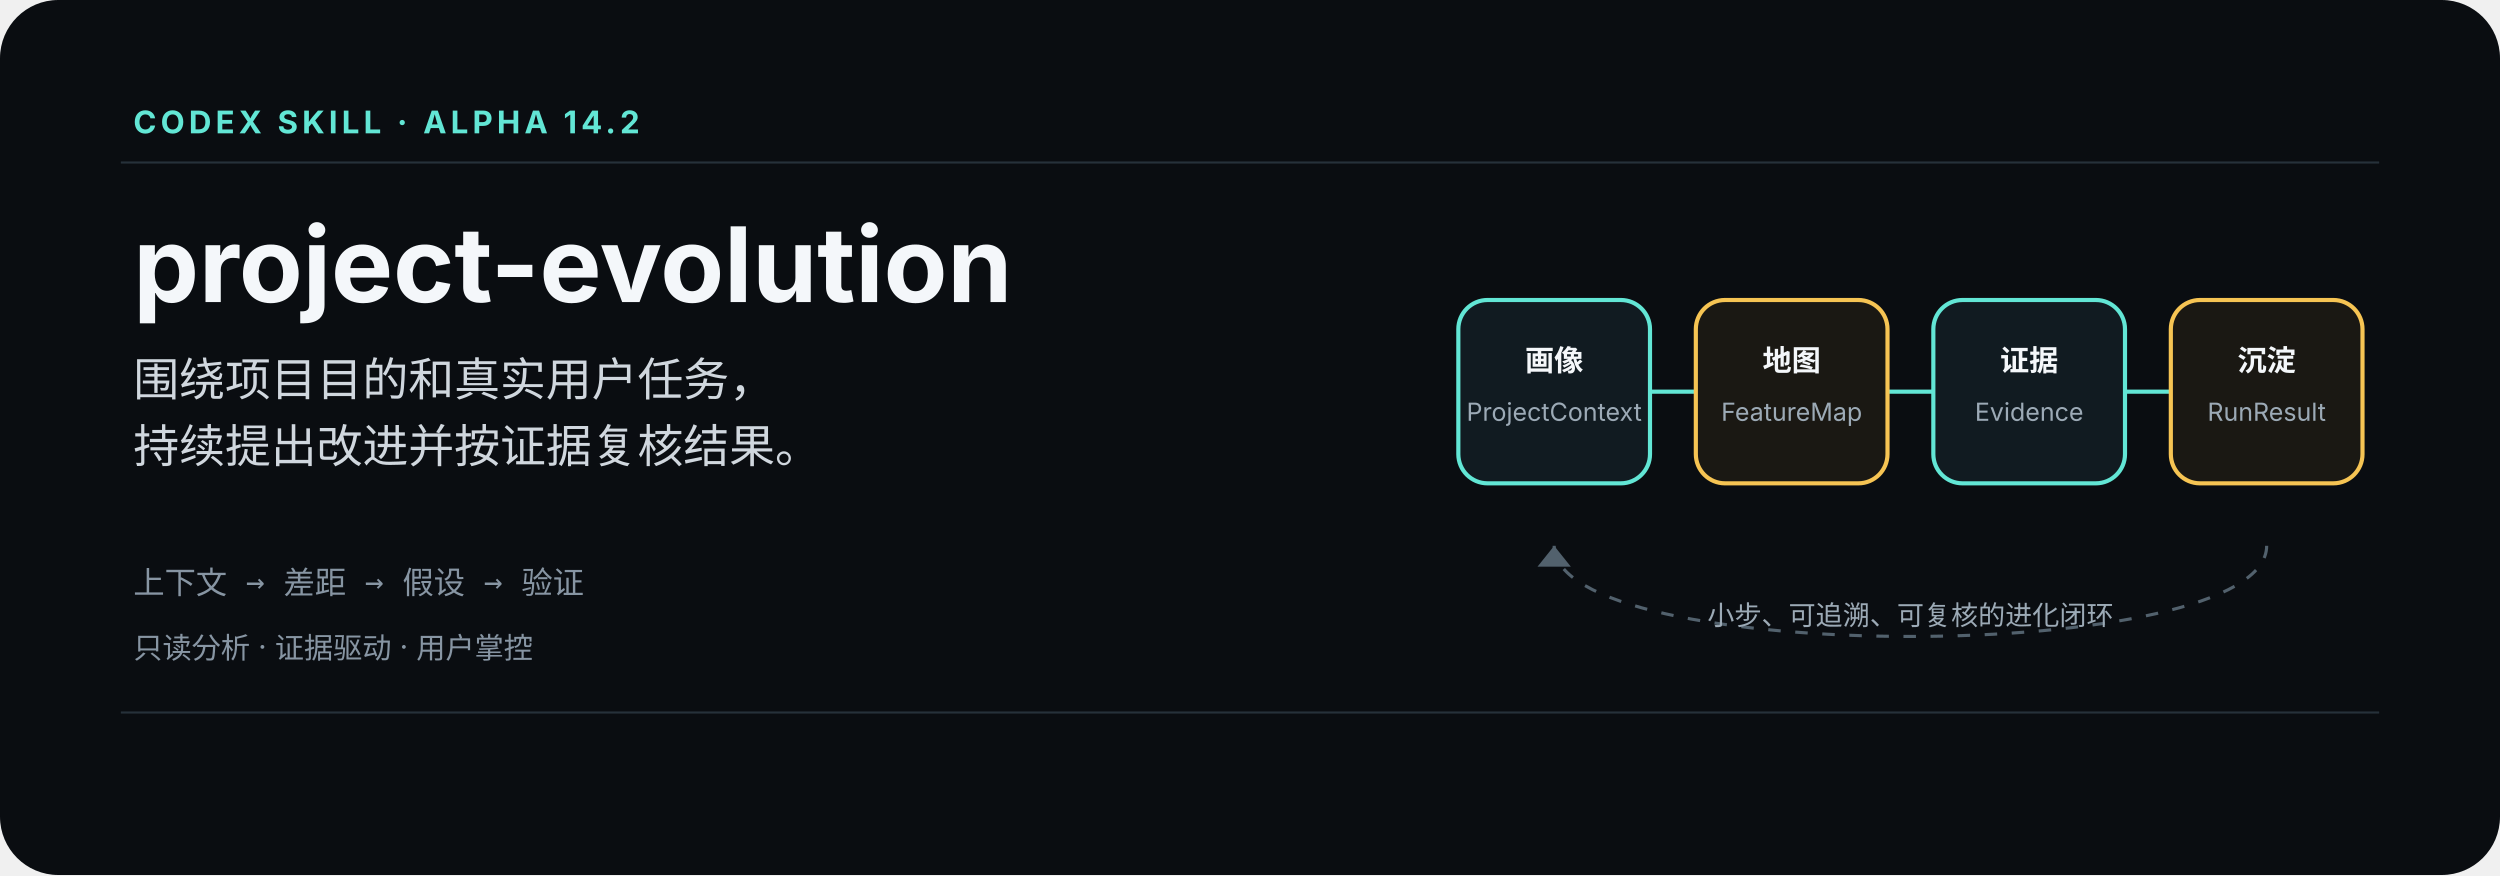
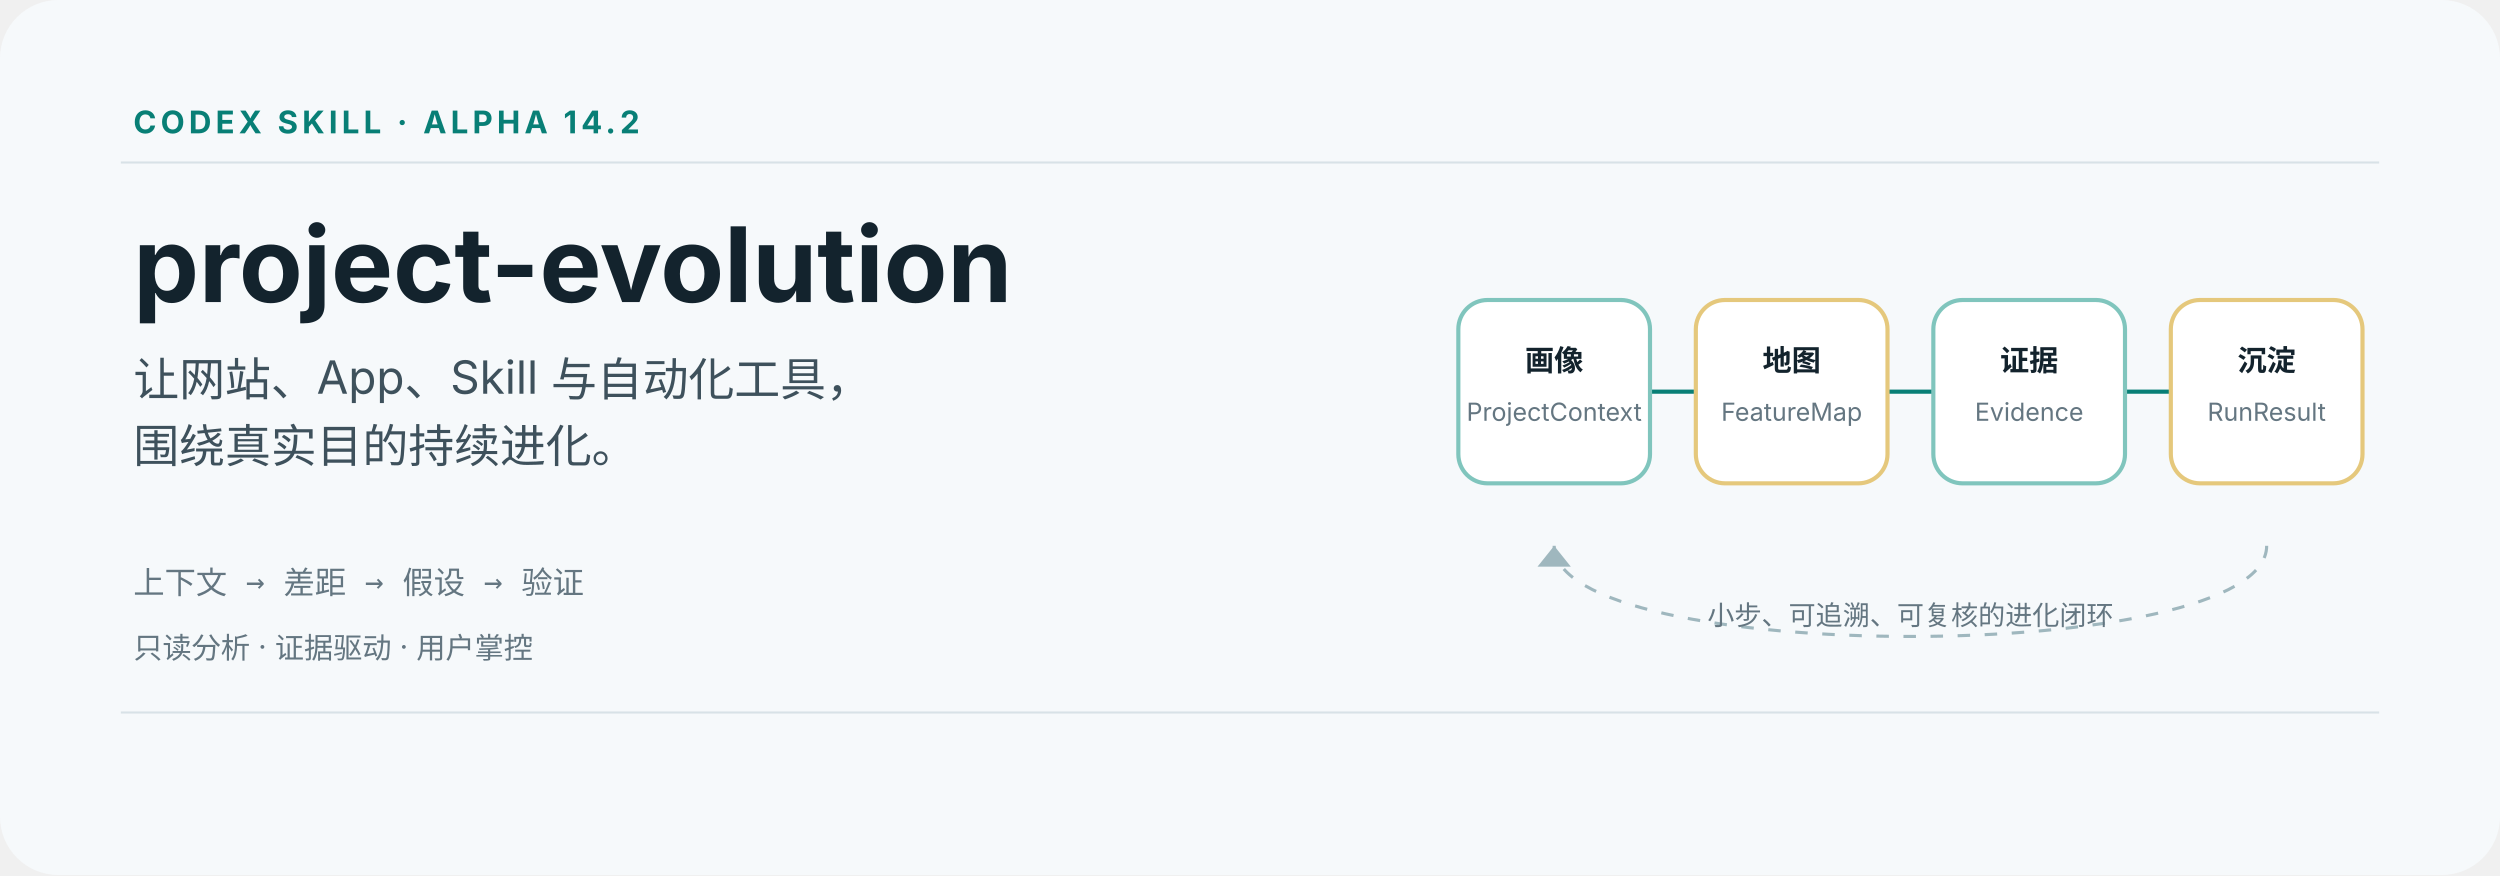
<svg xmlns="http://www.w3.org/2000/svg" width="1200" height="420" viewBox="0 0 1200 420" role="img" aria-labelledby="title desc">
-   <rect width="1200" height="420" rx="28" fill="#0A0D11" />
-   <path d="M58 342H1142M58 78H1142" stroke="#26313A" stroke-width="1" />
+   <rect width="1200" height="420" rx="28" fill="#F6F9FB" />
+   <path d="M58 342H1142M58 78H1142" stroke="#D8E2E7" stroke-width="1" />
  <g font-family="-apple-system, BlinkMacSystemFont, 'Segoe UI', 'Microsoft YaHei', sans-serif">
-     <text x="64" y="64" fill="#62E6D5" font-size="15" font-weight="700" letter-spacing="2">CODEX SKILL · ALPHA 14.2</text>
-     <text x="64" y="145" fill="#F4F7FA" font-size="50" font-weight="700">project-evolution</text>
-     <text x="64" y="190" fill="#D0D7DE" font-size="22">围绕项目目的和真实用户任务，</text>
-     <text x="64" y="222" fill="#D0D7DE" font-size="22">持续提出改进并按证据复核结果。</text>
-     <text x="64" y="285" fill="#8795A3" font-family="ui-monospace, SFMono-Regular, Menlo, monospace" font-size="15">上下文 → 差距 → 假设 → 验证</text>
-     <text x="64" y="316" fill="#8795A3" font-size="14">只读分析 · 证据驱动 · 用户掌控</text>
+     <text x="64" y="64" fill="#087F76" font-size="15" font-weight="700" letter-spacing="2">CODEX SKILL · ALPHA 14.2</text>
+     <text x="64" y="145" fill="#13232D" font-size="50" font-weight="700">project-evolution</text>
+     <text x="64" y="190" fill="#3E515C" font-size="22">让网站、App、Skill 与自动化工具，</text>
+     <text x="64" y="222" fill="#3E515C" font-size="22">围绕真实目的持续进化。</text>
+     <text x="64" y="285" fill="#647681" font-family="ui-monospace, SFMono-Regular, Menlo, monospace" font-size="15">上下文 → 差距 → 假设 → 验证</text>
+     <text x="64" y="316" fill="#647681" font-size="14">只读分析 · 证据驱动 · 用户掌控</text>
  </g>
  <g transform="translate(700 106)" font-family="-apple-system, BlinkMacSystemFont, 'Segoe UI', 'Microsoft YaHei', sans-serif">
-     <path d="M46 82H388" stroke="#62E6D5" stroke-width="2" />
-     <path d="M388 82l-12-7v14z" fill="#62E6D5" />
+     <path d="M46 82H388" stroke="#087F76" stroke-width="2" />
+     <path d="M388 82l-12-7v14z" fill="#087F76" />
    <g>
-       <rect x="0" y="38" width="92" height="88" rx="14" fill="#111B21" stroke="#62E6D5" stroke-width="2" />
-       <text x="46" y="72" text-anchor="middle" fill="#F4F7FA" font-size="14" font-weight="700">画像</text>
-       <text x="46" y="96" text-anchor="middle" fill="#9CAAB6" font-size="12">ProjectContext</text>
+       <rect x="0" y="38" width="92" height="88" rx="14" fill="#FFFFFF" stroke="#80C5BD" stroke-width="2" />
+       <text x="46" y="72" text-anchor="middle" fill="#13232D" font-size="14" font-weight="700">画像</text>
+       <text x="46" y="96" text-anchor="middle" fill="#647681" font-size="12">ProjectContext</text>
    </g>
    <g>
-       <rect x="114" y="38" width="92" height="88" rx="14" fill="#1A1813" stroke="#F6C453" stroke-width="2" />
-       <text x="160" y="72" text-anchor="middle" fill="#F4F7FA" font-size="14" font-weight="700">地图</text>
-       <text x="160" y="96" text-anchor="middle" fill="#9CAAB6" font-size="12">FeatureMap</text>
+       <rect x="114" y="38" width="92" height="88" rx="14" fill="#FFFFFF" stroke="#E5C87C" stroke-width="2" />
+       <text x="160" y="72" text-anchor="middle" fill="#13232D" font-size="14" font-weight="700">地图</text>
+       <text x="160" y="96" text-anchor="middle" fill="#647681" font-size="12">FeatureMap</text>
    </g>
    <g>
-       <rect x="228" y="38" width="92" height="88" rx="14" fill="#111B21" stroke="#62E6D5" stroke-width="2" />
-       <text x="274" y="72" text-anchor="middle" fill="#F4F7FA" font-size="14" font-weight="700">证据</text>
-       <text x="274" y="96" text-anchor="middle" fill="#9CAAB6" font-size="12">Evidence</text>
+       <rect x="228" y="38" width="92" height="88" rx="14" fill="#FFFFFF" stroke="#80C5BD" stroke-width="2" />
+       <text x="274" y="72" text-anchor="middle" fill="#13232D" font-size="14" font-weight="700">证据</text>
+       <text x="274" y="96" text-anchor="middle" fill="#647681" font-size="12">Evidence</text>
    </g>
    <g>
-       <rect x="342" y="38" width="92" height="88" rx="14" fill="#1A1813" stroke="#F6C453" stroke-width="2" />
-       <text x="388" y="72" text-anchor="middle" fill="#F4F7FA" font-size="14" font-weight="700">沉淀</text>
-       <text x="388" y="96" text-anchor="middle" fill="#9CAAB6" font-size="12">RunResult</text>
+       <rect x="342" y="38" width="92" height="88" rx="14" fill="#FFFFFF" stroke="#E5C87C" stroke-width="2" />
+       <text x="388" y="72" text-anchor="middle" fill="#13232D" font-size="14" font-weight="700">沉淀</text>
+       <text x="388" y="96" text-anchor="middle" fill="#647681" font-size="12">RunResult</text>
    </g>
-     <path d="M388 156C388 214 46 214 46 156" fill="none" stroke="#52616D" stroke-width="1.5" stroke-dasharray="6 7" />
-     <path d="M46 156l-8 10h16z" fill="#52616D" />
-     <text x="217" y="194" text-anchor="middle" fill="#9CAAB6" font-size="13">小步、可追溯、可复核的进化闭环</text>
+     <path d="M388 156C388 214 46 214 46 156" fill="none" stroke="#9FB7BE" stroke-width="1.5" stroke-dasharray="6 7" />
+     <path d="M46 156l-8 10h16z" fill="#9FB7BE" />
+     <text x="217" y="194" text-anchor="middle" fill="#647681" font-size="13">小步、可追溯、可复核的进化闭环</text>
  </g>
</svg>
